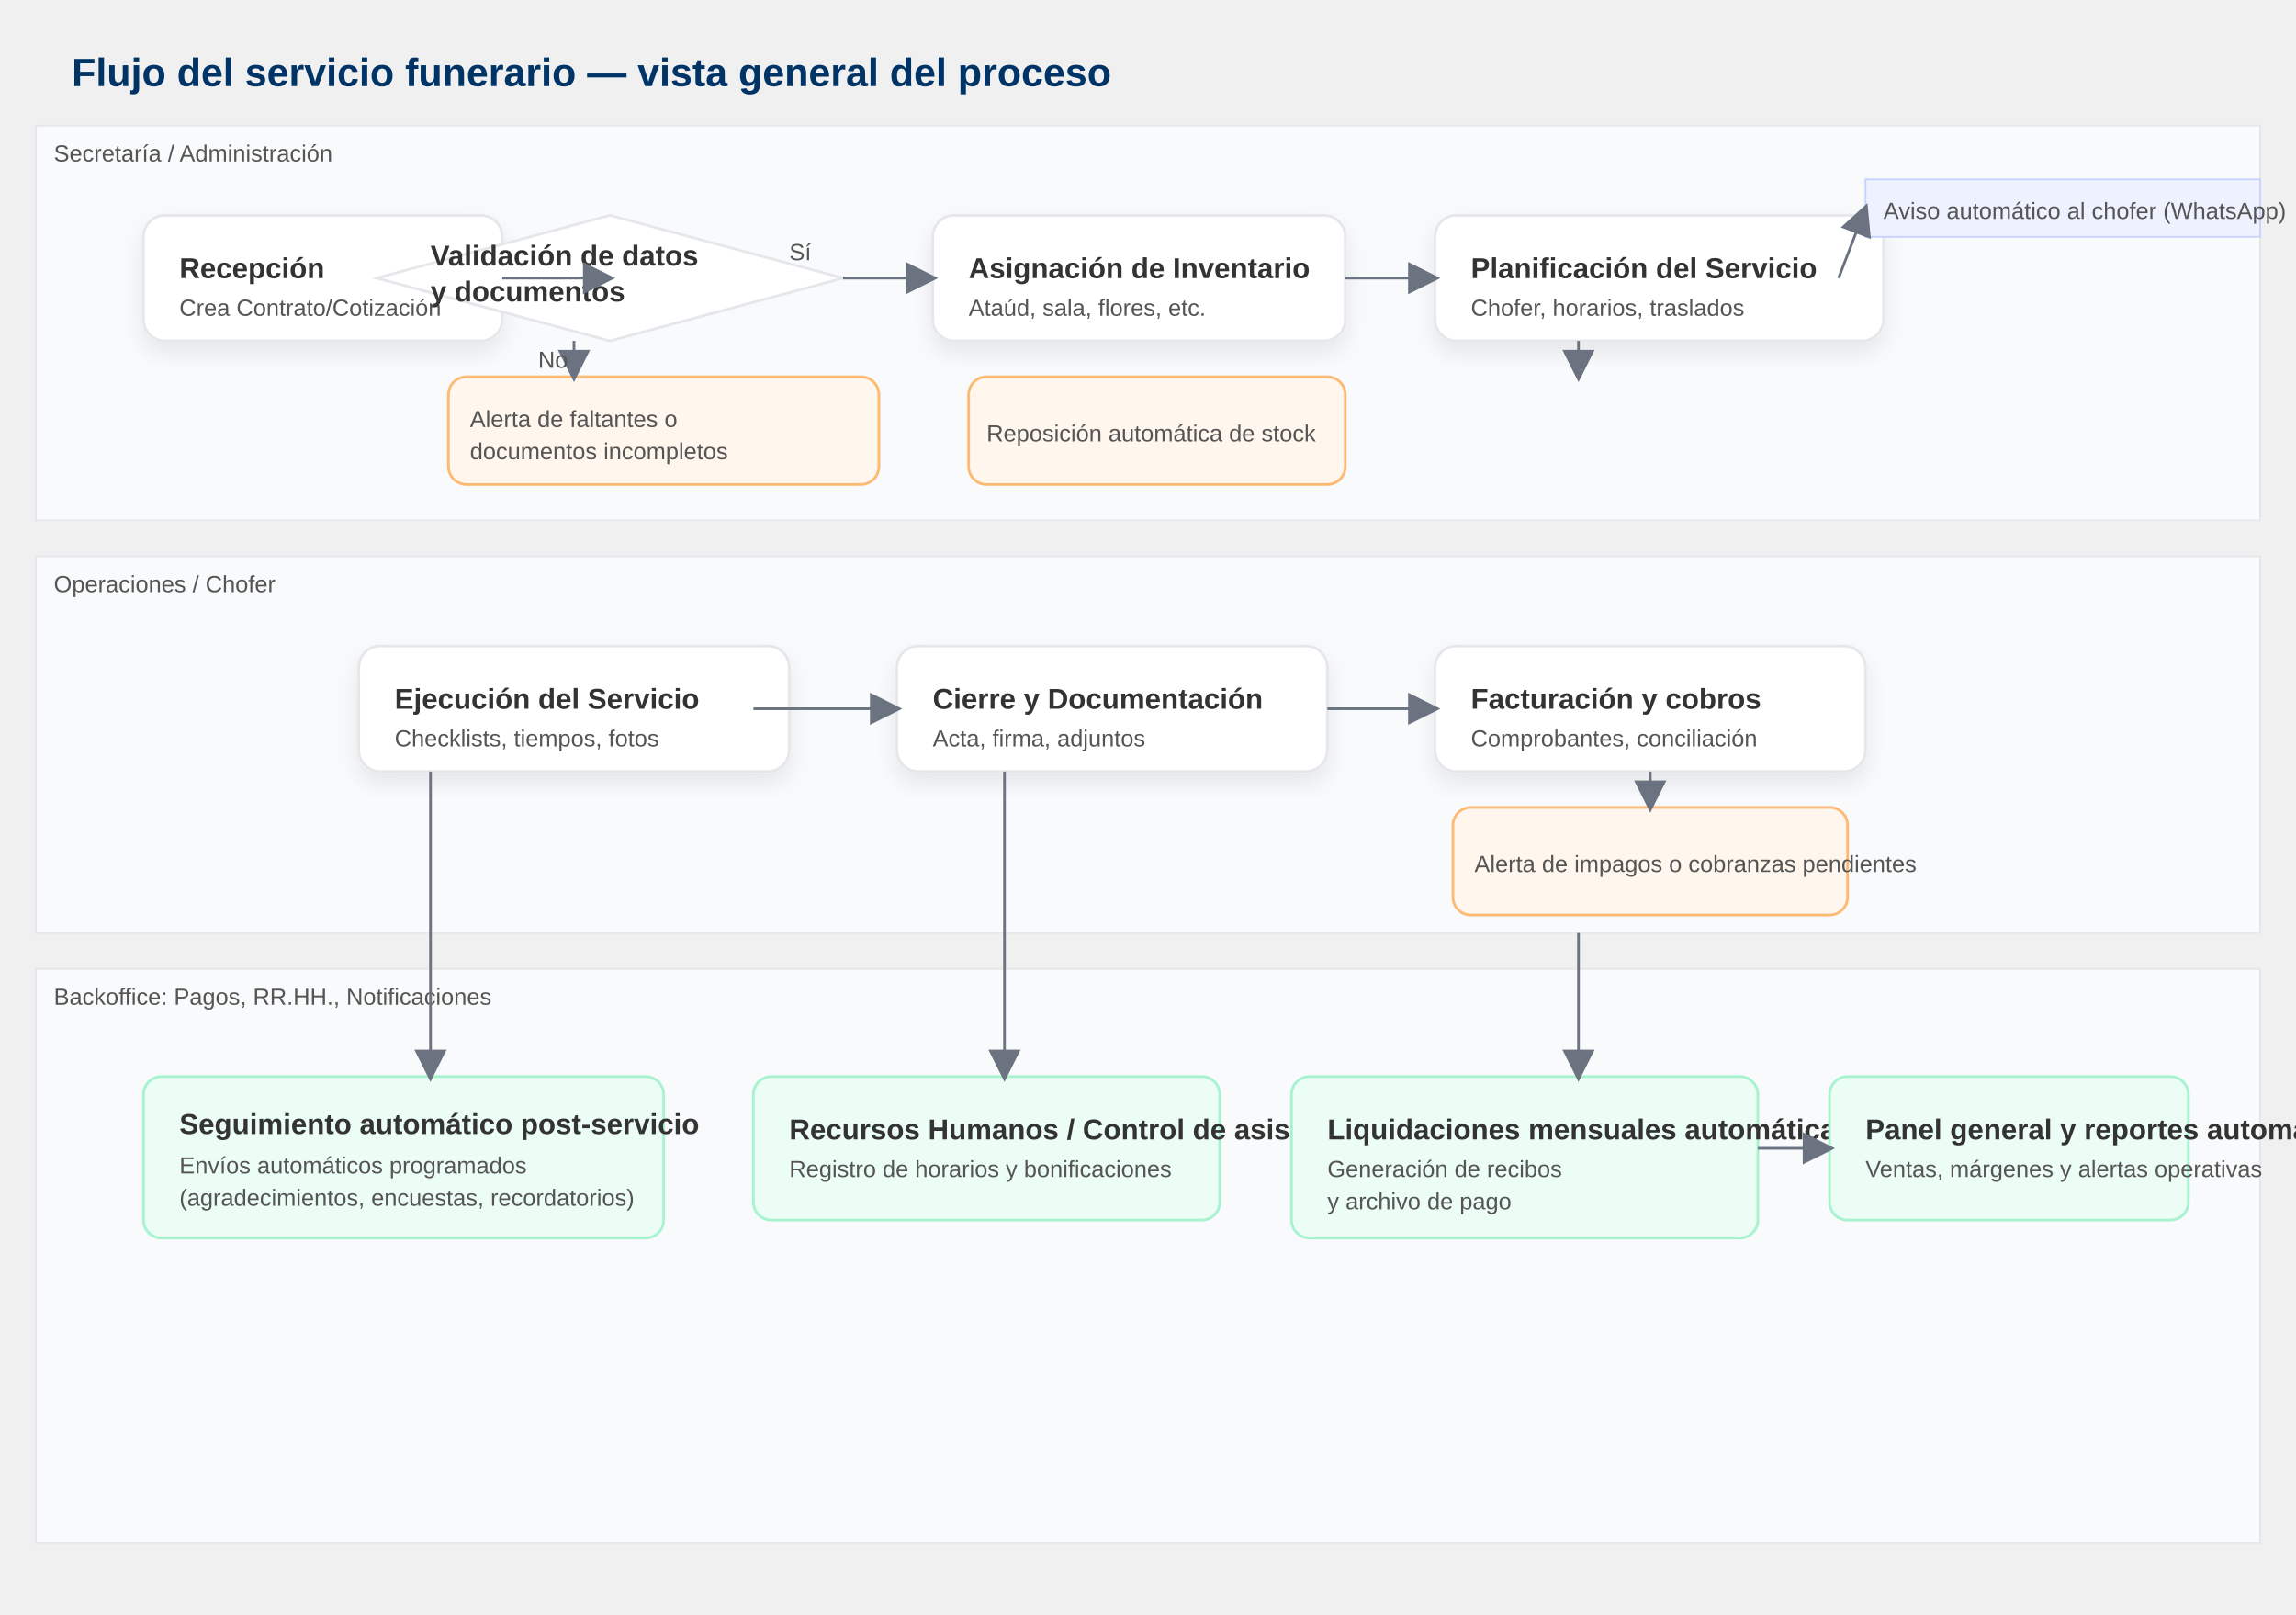
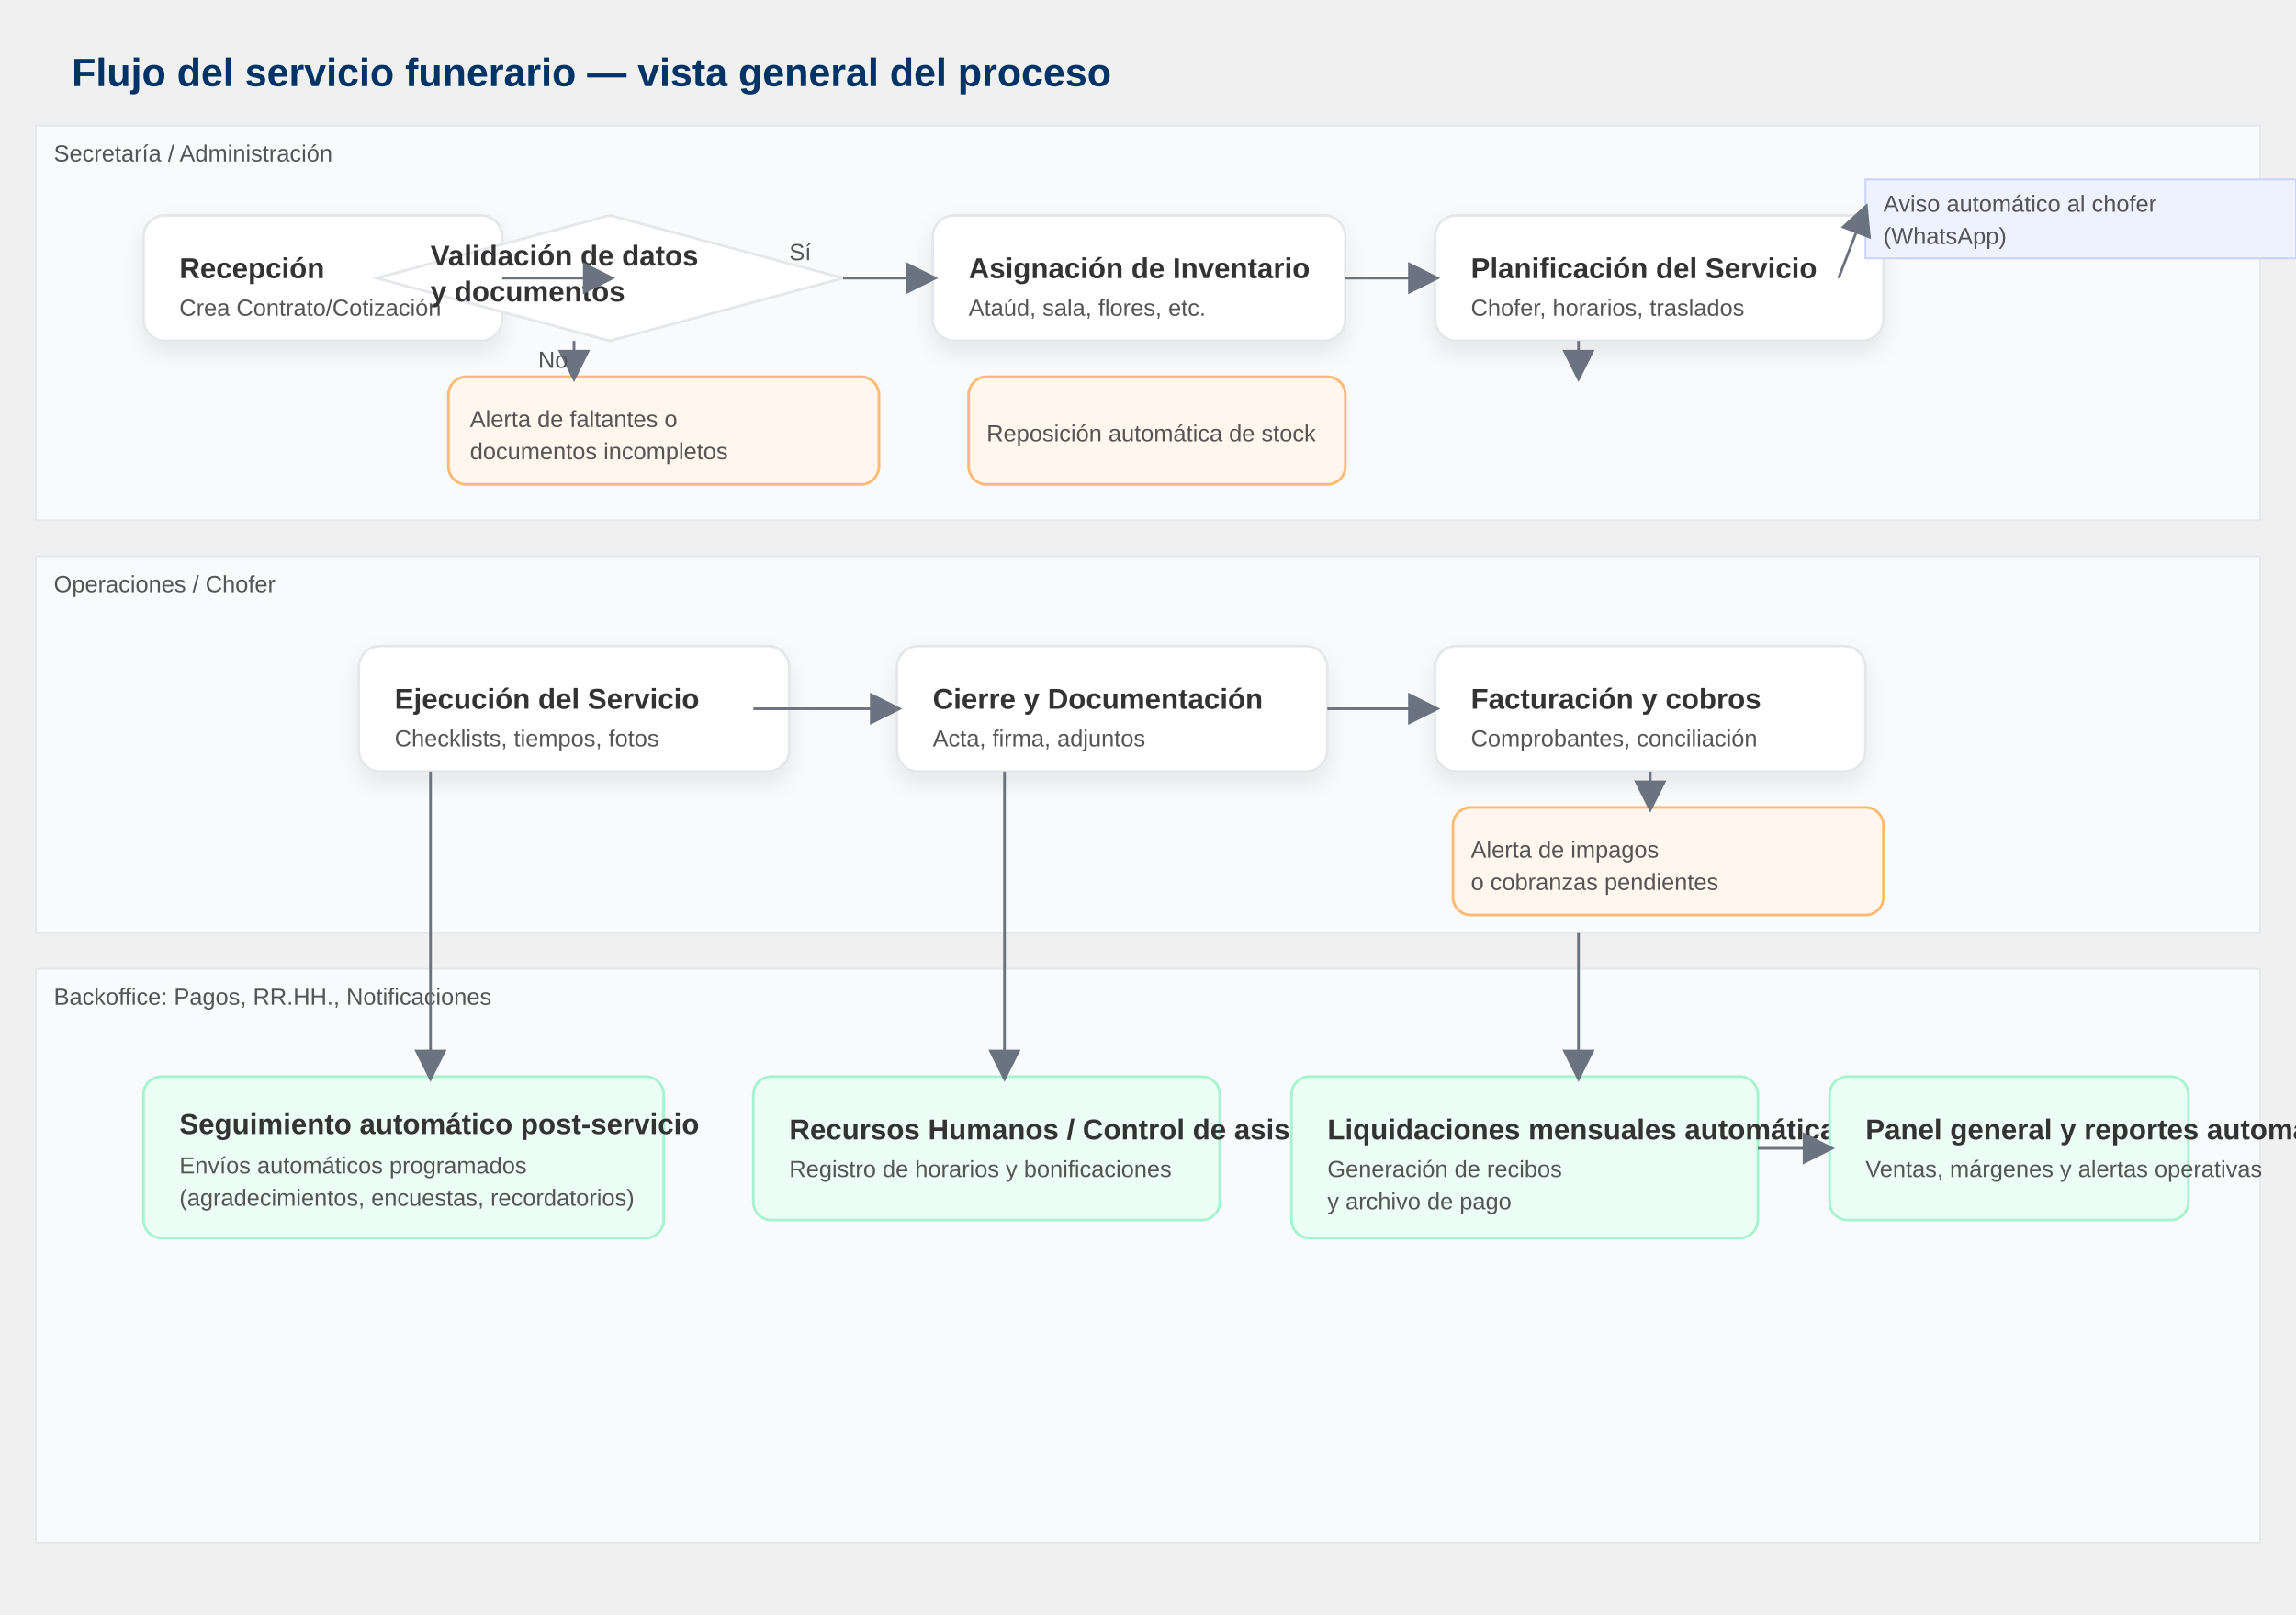
<svg xmlns="http://www.w3.org/2000/svg" width="1280" height="900" viewBox="0 0 1280 900">
  <defs>
    <style>
      .title{font:700 22px 'Segoe UI',Arial,sans-serif;fill:#003366}
      .label{font:600 16px 'Segoe UI',Arial,sans-serif;fill:#333333}
      .small{font:400 13px 'Segoe UI',Arial,sans-serif;fill:#555555}
      .box{fill:#fff;stroke:#e5e7eb;stroke-width:1.5;rx:12;ry:12;filter:url(#shadow)}
      .decision{fill:#fff;stroke:#e5e7eb;stroke-width:1.5}
      .lane{fill:#f9fafb;stroke:#e5e7eb;stroke-width:1}
      .pill{fill:#eef2ff;stroke:#c7d2fe;stroke-width:1}
      .arrow{stroke:#6b7280;stroke-width:1.5;marker-end:url(#arrow)}
      .alert{fill:#fff7ed;stroke:#fdba74;stroke-width:1.5;rx:10;ry:10}
      .ok{fill:#ecfdf5;stroke:#a7f3d0;stroke-width:1.5;rx:10;ry:10}
    </style>
    <filter id="shadow" x="-20%" y="-20%" width="140%" height="140%">
      <feDropShadow dx="0" dy="6" stdDeviation="6" flood-color="#000" flood-opacity="0.08" />
    </filter>
    <marker id="arrow" markerWidth="12" markerHeight="12" refX="10" refY="6" orient="auto">
      <path d="M0,0 L12,6 L0,12 z" fill="#6b7280" />
    </marker>
  </defs>
  <text x="40" y="48" class="title">Flujo del servicio funerario — vista general del proceso</text>
  <rect x="20" y="70" width="1240" height="220" class="lane" />
  <text x="30" y="90" class="small">Secretaría / Administración</text>
  <rect x="20" y="310" width="1240" height="210" class="lane" />
  <text x="30" y="330" class="small">Operaciones / Chofer</text>
  <rect x="20" y="540" width="1240" height="320" class="lane" />
  <text x="30" y="560" class="small">Backoffice: Pagos, RR.HH., Notificaciones</text>
  <rect x="80" y="120" width="200" height="70" class="box" />
  <text x="100" y="155" class="label">Recepción</text>
  <text x="100" y="176" class="small">Crea Contrato/Cotización</text>
  <polygon points="340,120 470,155 340,190 210,155" class="decision" />
  <text x="240" y="148" class="label">
    <tspan x="240" dy="0">Validación de datos</tspan>
    <tspan x="240" dy="20">y documentos</tspan>
  </text>
  <rect x="250" y="210" width="240" height="60" class="alert" />
  <text x="262" y="238" class="small">
    <tspan x="262" dy="0">Alerta de faltantes o</tspan>
    <tspan x="262" dy="18">documentos incompletos</tspan>
  </text>
  <rect x="520" y="120" width="230" height="70" class="box" />
  <text x="540" y="155" class="label">Asignación de Inventario</text>
  <text x="540" y="176" class="small">Ataúd, sala, flores, etc.</text>
  <rect x="540" y="210" width="210" height="60" class="alert" />
  <text x="550" y="246" class="small">Reposición automática de stock</text>
  <rect x="800" y="120" width="250" height="70" class="box" />
  <text x="820" y="155" class="label">Planificación del Servicio</text>
  <text x="820" y="176" class="small">Chofer, horarios, traslados</text>
-   <rect x="1040" y="100" width="220" height="32" class="pill" />
-   <text x="1050" y="122" class="small">Aviso automático al chofer (WhatsApp)</text>
+   <rect x="1040" y="100" width="240" height="44" class="pill" />
+   <text x="1050" y="118" class="small">
+     <tspan x="1050" dy="0">Aviso automático al chofer</tspan>
+     <tspan x="1050" dy="18">(WhatsApp)</tspan>
+   </text>
  <rect x="200" y="360" width="240" height="70" class="box" />
  <text x="220" y="395" class="label">Ejecución del Servicio</text>
  <text x="220" y="416" class="small">Checklists, tiempos, fotos</text>
  <rect x="500" y="360" width="240" height="70" class="box" />
  <text x="520" y="395" class="label">Cierre y Documentación</text>
  <text x="520" y="416" class="small">Acta, firma, adjuntos</text>
  <rect x="800" y="360" width="240" height="70" class="box" />
  <text x="820" y="395" class="label">Facturación y cobros</text>
  <text x="820" y="416" class="small">Comprobantes, conciliación</text>
-   <rect x="810" y="450" width="220" height="60" class="alert" />
-   <text x="822" y="486" class="small">Alerta de impagos o cobranzas pendientes</text>
+   <rect x="810" y="450" width="240" height="60" class="alert" />
+   <text x="820" y="478" class="small">
+     <tspan x="820" dy="0">Alerta de impagos</tspan>
+     <tspan x="820" dy="18">o cobranzas pendientes</tspan>
+   </text>
  <rect x="80" y="600" width="290" height="90" class="ok" />
  <text x="100" y="632" class="label">Seguimiento automático post-servicio</text>
  <text x="100" y="654" class="small">
    <tspan x="100" dy="0">Envíos automáticos programados</tspan>
    <tspan x="100" dy="18">(agradecimientos, encuestas, recordatorios)</tspan>
  </text>
  <rect x="420" y="600" width="260" height="80" class="ok" />
  <text x="440" y="635" class="label">Recursos Humanos / Control de asistencia</text>
  <text x="440" y="656" class="small">Registro de horarios y bonificaciones</text>
  <rect x="720" y="600" width="260" height="90" class="ok" />
  <text x="740" y="635" class="label">Liquidaciones mensuales automáticas</text>
  <text x="740" y="656" class="small">
    <tspan x="740" dy="0">Generación de recibos</tspan>
    <tspan x="740" dy="18">y archivo de pago</tspan>
  </text>
  <rect x="1020" y="600" width="200" height="80" class="ok" />
  <text x="1040" y="635" class="label">Panel general y reportes automáticos</text>
  <text x="1040" y="656" class="small">Ventas, márgenes y alertas operativas</text>
  <line x1="280" y1="155" x2="340" y2="155" class="arrow" />
  <line x1="470" y1="155" x2="520" y2="155" class="arrow" />
  <line x1="750" y1="155" x2="800" y2="155" class="arrow" />
  <line x1="880" y1="190" x2="880" y2="210" class="arrow" />
  <line x1="1025" y1="155" x2="1040" y2="116" class="arrow" />
  <line x1="320" y1="190" x2="320" y2="210" class="arrow" />
  <line x1="420" y1="395" x2="500" y2="395" class="arrow" />
  <line x1="740" y1="395" x2="800" y2="395" class="arrow" />
  <line x1="920" y1="430" x2="920" y2="450" class="arrow" />
  <line x1="240" y1="430" x2="240" y2="600" class="arrow" />
  <line x1="560" y1="430" x2="560" y2="600" class="arrow" />
  <line x1="880" y1="520" x2="880" y2="600" class="arrow" />
  <line x1="980" y1="640" x2="1020" y2="640" class="arrow" />
  <text x="440" y="145" class="small">Sí</text>
  <text x="300" y="205" class="small">No</text>
</svg>
